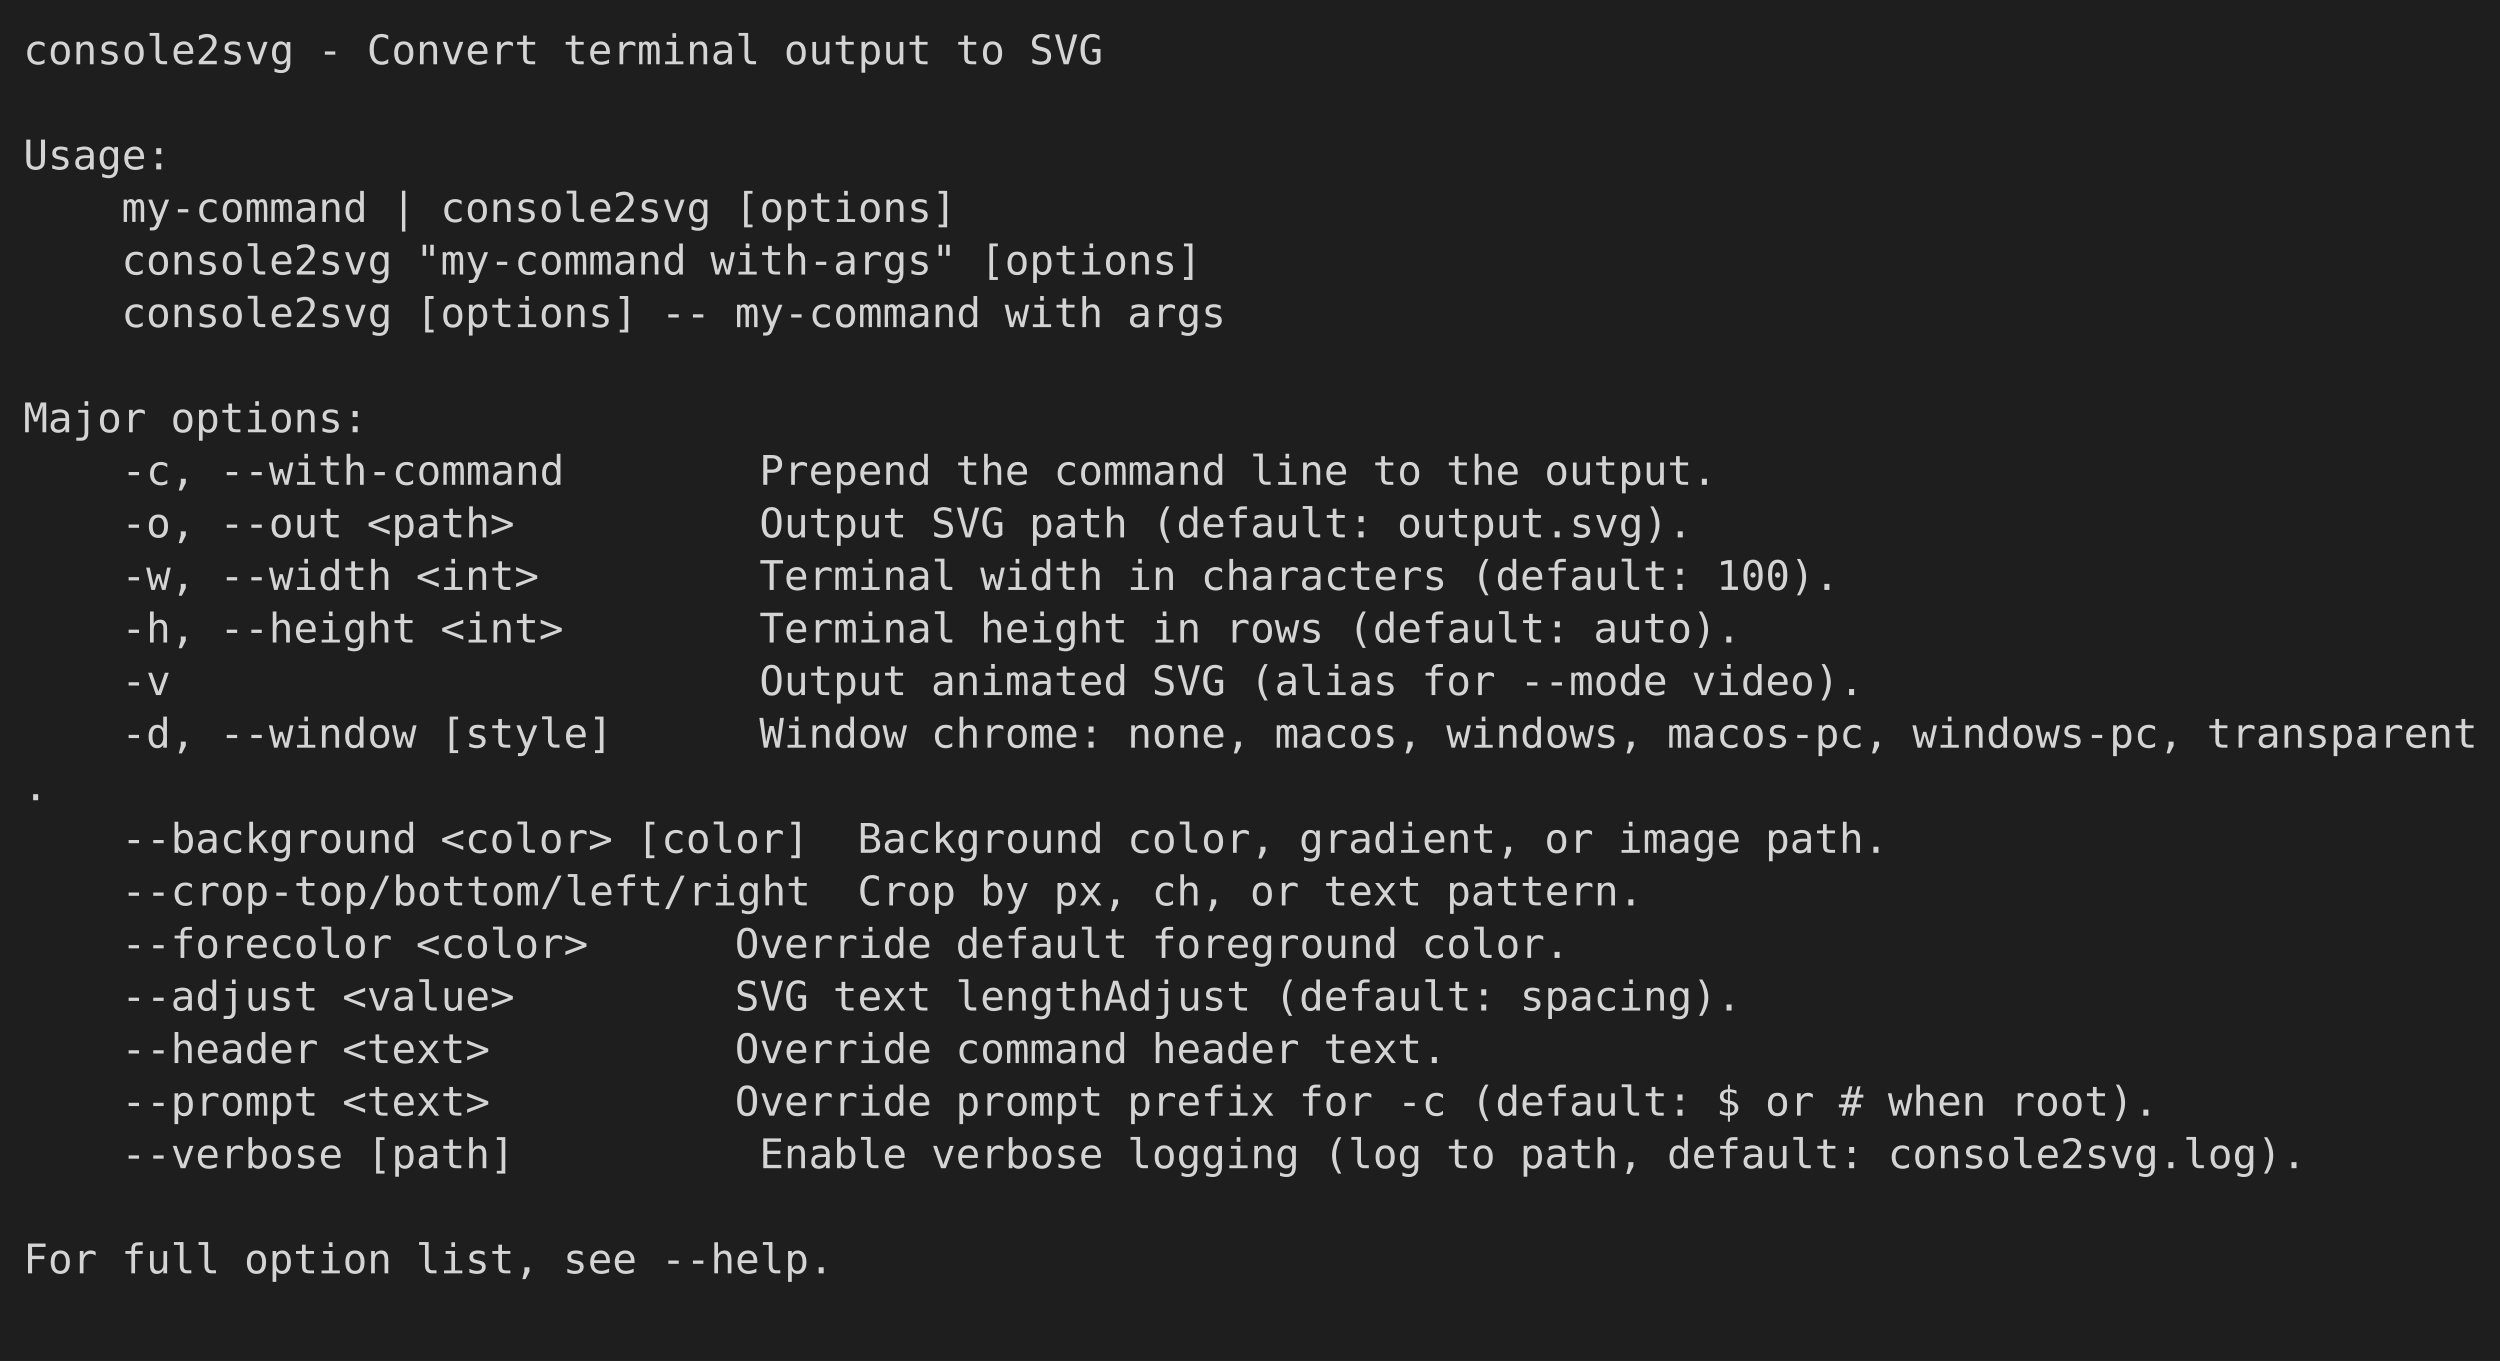
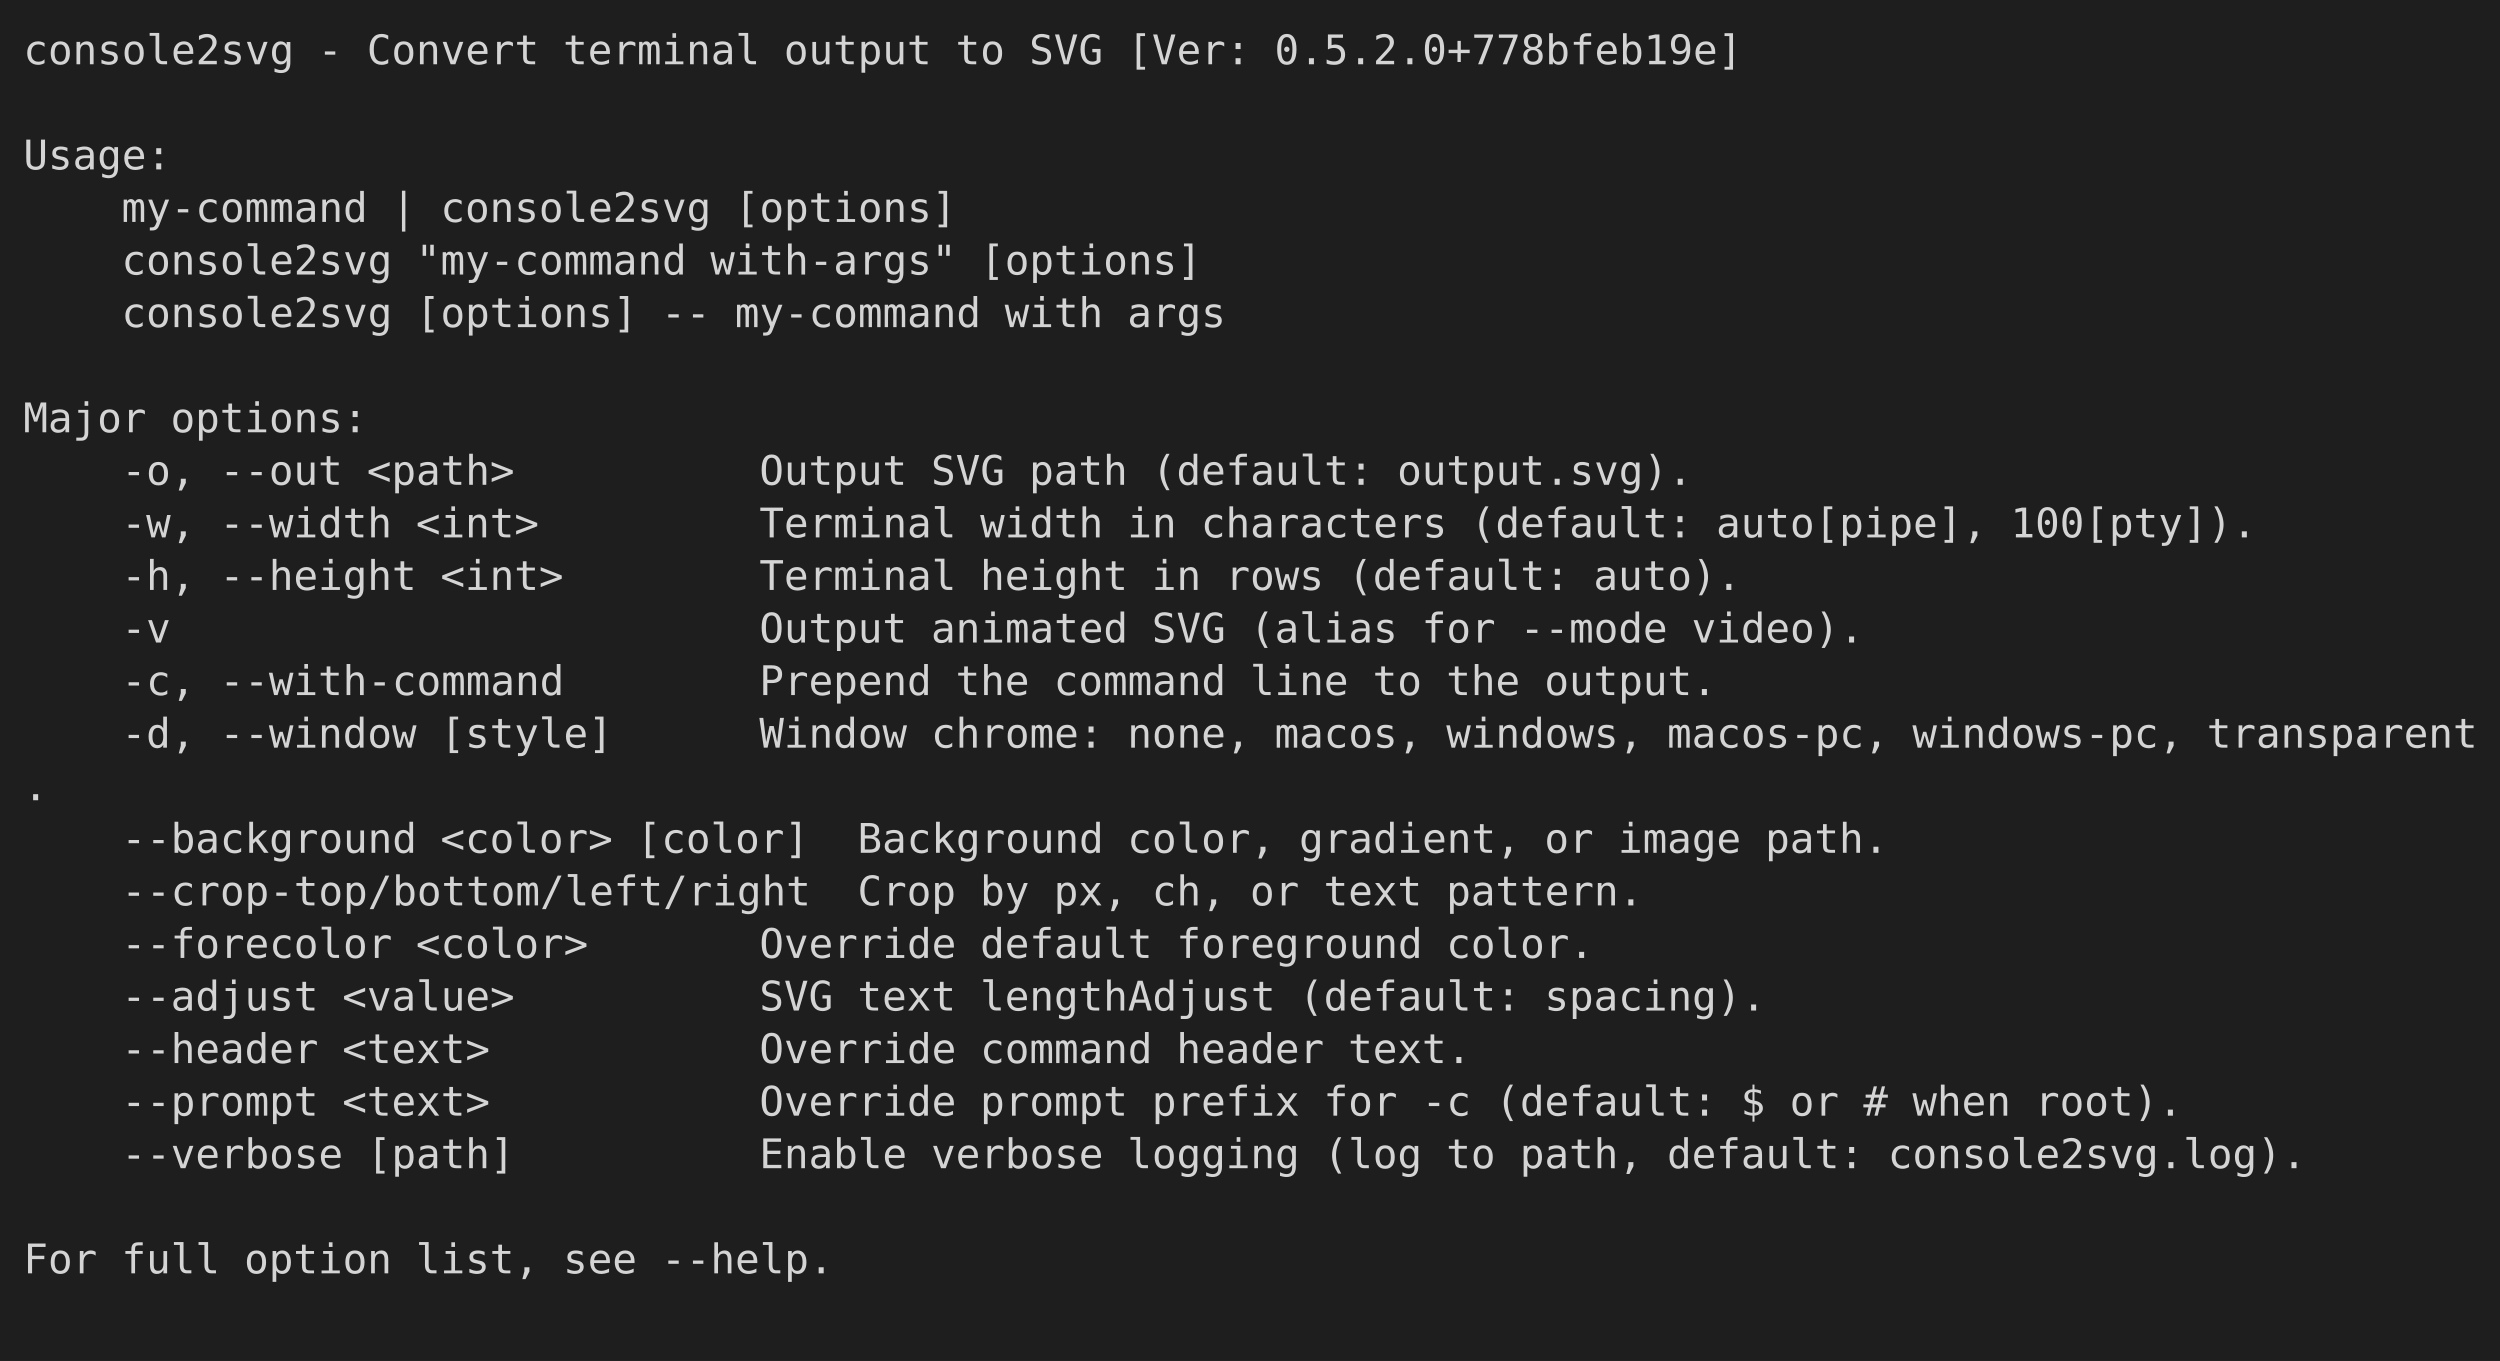
<svg xmlns="http://www.w3.org/2000/svg" viewBox="0 0 856 466" role="img" aria-label="console2svg output">
-   <style>.crt{font-family:ui-monospace,"Cascadia Mono","Segoe UI Mono","SFMono-Regular",Menlo,monospace;font-size:14px;}text{dominant-baseline:alphabetic;}.bg{shape-rendering:crispEdges;}</style>
+   <style>
+ .crt {
+   font-family: ui-monospace,"Cascadia Mono","Segoe UI Mono","SFMono-Regular",Menlo,monospace;
+   font-size: 14px;
+ }
+ text {
+   dominant-baseline: alphabetic;
+ }
+ .bg {
+   shape-rendering: crispEdges;
+ }
+ </style>
  <rect x="0" y="0" width="856" height="466" fill="#1e1e1e" />
  <g transform="translate(8 8)">
    <rect width="840" height="450" fill="#1e1e1e" />
    <text class="crt" x="0" y="14" fill="#d4d4d4" textLength="92.4" lengthAdjust="spacing">console2svg</text>
    <text class="crt" x="100.8" y="14" fill="#d4d4d4" textLength="8.4" lengthAdjust="spacing">-</text>
    <text class="crt" x="117.6" y="14" fill="#d4d4d4" textLength="58.8" lengthAdjust="spacing">Convert</text>
    <text class="crt" x="184.8" y="14" fill="#d4d4d4" textLength="67.2" lengthAdjust="spacing">terminal</text>
    <text class="crt" x="260.4" y="14" fill="#d4d4d4" textLength="50.4" lengthAdjust="spacing">output</text>
    <text class="crt" x="319.2" y="14" fill="#d4d4d4" textLength="16.8" lengthAdjust="spacing">to</text>
    <text class="crt" x="344.4" y="14" fill="#d4d4d4" textLength="25.2" lengthAdjust="spacing">SVG</text>
+     <text class="crt" x="378" y="14" fill="#d4d4d4" textLength="42" lengthAdjust="spacing">[Ver:</text>
+     <text class="crt" x="428.4" y="14" fill="#d4d4d4" textLength="159.6" lengthAdjust="spacing">0.5.2.0+778bfeb19e]</text>
    <text class="crt" x="0" y="50" fill="#d4d4d4" textLength="50.4" lengthAdjust="spacing">Usage:</text>
    <text class="crt" x="33.6" y="68" fill="#d4d4d4" textLength="84" lengthAdjust="spacing">my-command</text>
    <text class="crt" x="126" y="68" fill="#d4d4d4" textLength="8.4" lengthAdjust="spacing">|</text>
    <text class="crt" x="142.8" y="68" fill="#d4d4d4" textLength="92.4" lengthAdjust="spacing">console2svg</text>
    <text class="crt" x="243.6" y="68" fill="#d4d4d4" textLength="75.6" lengthAdjust="spacing">[options]</text>
    <text class="crt" x="33.6" y="86" fill="#d4d4d4" textLength="92.4" lengthAdjust="spacing">console2svg</text>
    <text class="crt" x="134.4" y="86" fill="#d4d4d4" textLength="92.4" lengthAdjust="spacing">"my-command</text>
    <text class="crt" x="235.2" y="86" fill="#d4d4d4" textLength="84" lengthAdjust="spacing">with-args"</text>
    <text class="crt" x="327.6" y="86" fill="#d4d4d4" textLength="75.6" lengthAdjust="spacing">[options]</text>
    <text class="crt" x="33.6" y="104" fill="#d4d4d4" textLength="92.4" lengthAdjust="spacing">console2svg</text>
    <text class="crt" x="134.4" y="104" fill="#d4d4d4" textLength="75.6" lengthAdjust="spacing">[options]</text>
    <text class="crt" x="218.4" y="104" fill="#d4d4d4" textLength="16.8" lengthAdjust="spacing">--</text>
    <text class="crt" x="243.6" y="104" fill="#d4d4d4" textLength="84" lengthAdjust="spacing">my-command</text>
    <text class="crt" x="336" y="104" fill="#d4d4d4" textLength="33.6" lengthAdjust="spacing">with</text>
    <text class="crt" x="378" y="104" fill="#d4d4d4" textLength="33.6" lengthAdjust="spacing">args</text>
    <text class="crt" x="0" y="140" fill="#d4d4d4" textLength="42" lengthAdjust="spacing">Major</text>
    <text class="crt" x="50.4" y="140" fill="#d4d4d4" textLength="67.2" lengthAdjust="spacing">options:</text>
-     <text class="crt" x="33.6" y="158" fill="#d4d4d4" textLength="25.2" lengthAdjust="spacing">-c,</text>
-     <text class="crt" x="67.2" y="158" fill="#d4d4d4" textLength="117.6" lengthAdjust="spacing">--with-command</text>
-     <text class="crt" x="252" y="158" fill="#d4d4d4" textLength="58.8" lengthAdjust="spacing">Prepend</text>
-     <text class="crt" x="319.2" y="158" fill="#d4d4d4" textLength="25.2" lengthAdjust="spacing">the</text>
-     <text class="crt" x="352.8" y="158" fill="#d4d4d4" textLength="58.8" lengthAdjust="spacing">command</text>
-     <text class="crt" x="420" y="158" fill="#d4d4d4" textLength="33.6" lengthAdjust="spacing">line</text>
-     <text class="crt" x="462" y="158" fill="#d4d4d4" textLength="16.8" lengthAdjust="spacing">to</text>
-     <text class="crt" x="487.2" y="158" fill="#d4d4d4" textLength="25.2" lengthAdjust="spacing">the</text>
-     <text class="crt" x="520.8" y="158" fill="#d4d4d4" textLength="58.8" lengthAdjust="spacing">output.</text>
-     <text class="crt" x="33.6" y="176" fill="#d4d4d4" textLength="25.2" lengthAdjust="spacing">-o,</text>
-     <text class="crt" x="67.2" y="176" fill="#d4d4d4" textLength="42" lengthAdjust="spacing">--out</text>
-     <text class="crt" x="117.6" y="176" fill="#d4d4d4" textLength="50.4" lengthAdjust="spacing">&lt;path&gt;</text>
-     <text class="crt" x="252" y="176" fill="#d4d4d4" textLength="50.4" lengthAdjust="spacing">Output</text>
-     <text class="crt" x="310.8" y="176" fill="#d4d4d4" textLength="25.2" lengthAdjust="spacing">SVG</text>
-     <text class="crt" x="344.4" y="176" fill="#d4d4d4" textLength="33.6" lengthAdjust="spacing">path</text>
-     <text class="crt" x="386.4" y="176" fill="#d4d4d4" textLength="75.6" lengthAdjust="spacing">(default:</text>
-     <text class="crt" x="470.4" y="176" fill="#d4d4d4" textLength="100.8" lengthAdjust="spacing">output.svg).</text>
-     <text class="crt" x="33.6" y="194" fill="#d4d4d4" textLength="25.2" lengthAdjust="spacing">-w,</text>
-     <text class="crt" x="67.2" y="194" fill="#d4d4d4" textLength="58.8" lengthAdjust="spacing">--width</text>
-     <text class="crt" x="134.4" y="194" fill="#d4d4d4" textLength="42" lengthAdjust="spacing">&lt;int&gt;</text>
+     <text class="crt" x="33.6" y="158" fill="#d4d4d4" textLength="25.2" lengthAdjust="spacing">-o,</text>
+     <text class="crt" x="67.2" y="158" fill="#d4d4d4" textLength="42" lengthAdjust="spacing">--out</text>
+     <text class="crt" x="117.6" y="158" fill="#d4d4d4" textLength="50.4" lengthAdjust="spacing">&lt;path&gt;</text>
+     <text class="crt" x="252" y="158" fill="#d4d4d4" textLength="50.4" lengthAdjust="spacing">Output</text>
+     <text class="crt" x="310.8" y="158" fill="#d4d4d4" textLength="25.2" lengthAdjust="spacing">SVG</text>
+     <text class="crt" x="344.4" y="158" fill="#d4d4d4" textLength="33.6" lengthAdjust="spacing">path</text>
+     <text class="crt" x="386.4" y="158" fill="#d4d4d4" textLength="75.6" lengthAdjust="spacing">(default:</text>
+     <text class="crt" x="470.4" y="158" fill="#d4d4d4" textLength="100.8" lengthAdjust="spacing">output.svg).</text>
+     <text class="crt" x="33.6" y="176" fill="#d4d4d4" textLength="25.2" lengthAdjust="spacing">-w,</text>
+     <text class="crt" x="67.2" y="176" fill="#d4d4d4" textLength="58.8" lengthAdjust="spacing">--width</text>
+     <text class="crt" x="134.4" y="176" fill="#d4d4d4" textLength="42" lengthAdjust="spacing">&lt;int&gt;</text>
+     <text class="crt" x="252" y="176" fill="#d4d4d4" textLength="67.2" lengthAdjust="spacing">Terminal</text>
+     <text class="crt" x="327.6" y="176" fill="#d4d4d4" textLength="42" lengthAdjust="spacing">width</text>
+     <text class="crt" x="378" y="176" fill="#d4d4d4" textLength="16.8" lengthAdjust="spacing">in</text>
+     <text class="crt" x="403.2" y="176" fill="#d4d4d4" textLength="84" lengthAdjust="spacing">characters</text>
+     <text class="crt" x="495.6" y="176" fill="#d4d4d4" textLength="75.6" lengthAdjust="spacing">(default:</text>
+     <text class="crt" x="579.6" y="176" fill="#d4d4d4" textLength="92.4" lengthAdjust="spacing">auto[pipe],</text>
+     <text class="crt" x="680.4" y="176" fill="#d4d4d4" textLength="84" lengthAdjust="spacing">100[pty]).</text>
+     <text class="crt" x="33.6" y="194" fill="#d4d4d4" textLength="25.2" lengthAdjust="spacing">-h,</text>
+     <text class="crt" x="67.2" y="194" fill="#d4d4d4" textLength="67.2" lengthAdjust="spacing">--height</text>
+     <text class="crt" x="142.8" y="194" fill="#d4d4d4" textLength="42" lengthAdjust="spacing">&lt;int&gt;</text>
    <text class="crt" x="252" y="194" fill="#d4d4d4" textLength="67.2" lengthAdjust="spacing">Terminal</text>
-     <text class="crt" x="327.6" y="194" fill="#d4d4d4" textLength="42" lengthAdjust="spacing">width</text>
-     <text class="crt" x="378" y="194" fill="#d4d4d4" textLength="16.8" lengthAdjust="spacing">in</text>
-     <text class="crt" x="403.2" y="194" fill="#d4d4d4" textLength="84" lengthAdjust="spacing">characters</text>
-     <text class="crt" x="495.6" y="194" fill="#d4d4d4" textLength="75.6" lengthAdjust="spacing">(default:</text>
-     <text class="crt" x="579.6" y="194" fill="#d4d4d4" textLength="42" lengthAdjust="spacing">100).</text>
-     <text class="crt" x="33.6" y="212" fill="#d4d4d4" textLength="25.2" lengthAdjust="spacing">-h,</text>
-     <text class="crt" x="67.2" y="212" fill="#d4d4d4" textLength="67.2" lengthAdjust="spacing">--height</text>
-     <text class="crt" x="142.8" y="212" fill="#d4d4d4" textLength="42" lengthAdjust="spacing">&lt;int&gt;</text>
-     <text class="crt" x="252" y="212" fill="#d4d4d4" textLength="67.2" lengthAdjust="spacing">Terminal</text>
-     <text class="crt" x="327.6" y="212" fill="#d4d4d4" textLength="50.4" lengthAdjust="spacing">height</text>
-     <text class="crt" x="386.4" y="212" fill="#d4d4d4" textLength="16.8" lengthAdjust="spacing">in</text>
-     <text class="crt" x="411.6" y="212" fill="#d4d4d4" textLength="33.6" lengthAdjust="spacing">rows</text>
-     <text class="crt" x="453.6" y="212" fill="#d4d4d4" textLength="75.6" lengthAdjust="spacing">(default:</text>
-     <text class="crt" x="537.6" y="212" fill="#d4d4d4" textLength="50.4" lengthAdjust="spacing">auto).</text>
-     <text class="crt" x="33.6" y="230" fill="#d4d4d4" textLength="16.8" lengthAdjust="spacing">-v</text>
-     <text class="crt" x="252" y="230" fill="#d4d4d4" textLength="50.4" lengthAdjust="spacing">Output</text>
-     <text class="crt" x="310.8" y="230" fill="#d4d4d4" textLength="67.2" lengthAdjust="spacing">animated</text>
-     <text class="crt" x="386.4" y="230" fill="#d4d4d4" textLength="25.2" lengthAdjust="spacing">SVG</text>
-     <text class="crt" x="420" y="230" fill="#d4d4d4" textLength="50.4" lengthAdjust="spacing">(alias</text>
-     <text class="crt" x="478.8" y="230" fill="#d4d4d4" textLength="25.2" lengthAdjust="spacing">for</text>
-     <text class="crt" x="512.4" y="230" fill="#d4d4d4" textLength="50.4" lengthAdjust="spacing">--mode</text>
-     <text class="crt" x="571.2" y="230" fill="#d4d4d4" textLength="58.8" lengthAdjust="spacing">video).</text>
+     <text class="crt" x="327.6" y="194" fill="#d4d4d4" textLength="50.4" lengthAdjust="spacing">height</text>
+     <text class="crt" x="386.4" y="194" fill="#d4d4d4" textLength="16.8" lengthAdjust="spacing">in</text>
+     <text class="crt" x="411.6" y="194" fill="#d4d4d4" textLength="33.6" lengthAdjust="spacing">rows</text>
+     <text class="crt" x="453.6" y="194" fill="#d4d4d4" textLength="75.6" lengthAdjust="spacing">(default:</text>
+     <text class="crt" x="537.6" y="194" fill="#d4d4d4" textLength="50.4" lengthAdjust="spacing">auto).</text>
+     <text class="crt" x="33.6" y="212" fill="#d4d4d4" textLength="16.8" lengthAdjust="spacing">-v</text>
+     <text class="crt" x="252" y="212" fill="#d4d4d4" textLength="50.4" lengthAdjust="spacing">Output</text>
+     <text class="crt" x="310.8" y="212" fill="#d4d4d4" textLength="67.2" lengthAdjust="spacing">animated</text>
+     <text class="crt" x="386.4" y="212" fill="#d4d4d4" textLength="25.2" lengthAdjust="spacing">SVG</text>
+     <text class="crt" x="420" y="212" fill="#d4d4d4" textLength="50.4" lengthAdjust="spacing">(alias</text>
+     <text class="crt" x="478.8" y="212" fill="#d4d4d4" textLength="25.2" lengthAdjust="spacing">for</text>
+     <text class="crt" x="512.4" y="212" fill="#d4d4d4" textLength="50.4" lengthAdjust="spacing">--mode</text>
+     <text class="crt" x="571.2" y="212" fill="#d4d4d4" textLength="58.8" lengthAdjust="spacing">video).</text>
+     <text class="crt" x="33.6" y="230" fill="#d4d4d4" textLength="25.2" lengthAdjust="spacing">-c,</text>
+     <text class="crt" x="67.2" y="230" fill="#d4d4d4" textLength="117.6" lengthAdjust="spacing">--with-command</text>
+     <text class="crt" x="252" y="230" fill="#d4d4d4" textLength="58.8" lengthAdjust="spacing">Prepend</text>
+     <text class="crt" x="319.2" y="230" fill="#d4d4d4" textLength="25.2" lengthAdjust="spacing">the</text>
+     <text class="crt" x="352.8" y="230" fill="#d4d4d4" textLength="58.8" lengthAdjust="spacing">command</text>
+     <text class="crt" x="420" y="230" fill="#d4d4d4" textLength="33.6" lengthAdjust="spacing">line</text>
+     <text class="crt" x="462" y="230" fill="#d4d4d4" textLength="16.8" lengthAdjust="spacing">to</text>
+     <text class="crt" x="487.2" y="230" fill="#d4d4d4" textLength="25.2" lengthAdjust="spacing">the</text>
+     <text class="crt" x="520.8" y="230" fill="#d4d4d4" textLength="58.8" lengthAdjust="spacing">output.</text>
    <text class="crt" x="33.6" y="248" fill="#d4d4d4" textLength="25.2" lengthAdjust="spacing">-d,</text>
    <text class="crt" x="67.2" y="248" fill="#d4d4d4" textLength="67.2" lengthAdjust="spacing">--window</text>
    <text class="crt" x="142.8" y="248" fill="#d4d4d4" textLength="58.8" lengthAdjust="spacing">[style]</text>
    <text class="crt" x="252" y="248" fill="#d4d4d4" textLength="50.4" lengthAdjust="spacing">Window</text>
    <text class="crt" x="310.8" y="248" fill="#d4d4d4" textLength="58.8" lengthAdjust="spacing">chrome:</text>
    <text class="crt" x="378" y="248" fill="#d4d4d4" textLength="42" lengthAdjust="spacing">none,</text>
    <text class="crt" x="428.4" y="248" fill="#d4d4d4" textLength="50.4" lengthAdjust="spacing">macos,</text>
    <text class="crt" x="487.2" y="248" fill="#d4d4d4" textLength="67.2" lengthAdjust="spacing">windows,</text>
    <text class="crt" x="562.8" y="248" fill="#d4d4d4" textLength="75.6" lengthAdjust="spacing">macos-pc,</text>
    <text class="crt" x="646.8" y="248" fill="#d4d4d4" textLength="92.4" lengthAdjust="spacing">windows-pc,</text>
    <text class="crt" x="747.6" y="248" fill="#d4d4d4" textLength="92.4" lengthAdjust="spacing">transparent</text>
    <text class="crt" x="0" y="266" fill="#d4d4d4" textLength="8.4" lengthAdjust="spacing">.</text>
    <text class="crt" x="33.6" y="284" fill="#d4d4d4" textLength="100.8" lengthAdjust="spacing">--background</text>
    <text class="crt" x="142.8" y="284" fill="#d4d4d4" textLength="58.8" lengthAdjust="spacing">&lt;color&gt;</text>
    <text class="crt" x="210" y="284" fill="#d4d4d4" textLength="58.8" lengthAdjust="spacing">[color]</text>
    <text class="crt" x="285.6" y="284" fill="#d4d4d4" textLength="84" lengthAdjust="spacing">Background</text>
    <text class="crt" x="378" y="284" fill="#d4d4d4" textLength="50.4" lengthAdjust="spacing">color,</text>
    <text class="crt" x="436.8" y="284" fill="#d4d4d4" textLength="75.6" lengthAdjust="spacing">gradient,</text>
    <text class="crt" x="520.8" y="284" fill="#d4d4d4" textLength="16.8" lengthAdjust="spacing">or</text>
    <text class="crt" x="546" y="284" fill="#d4d4d4" textLength="42" lengthAdjust="spacing">image</text>
    <text class="crt" x="596.4" y="284" fill="#d4d4d4" textLength="42" lengthAdjust="spacing">path.</text>
    <text class="crt" x="33.6" y="302" fill="#d4d4d4" textLength="235.2" lengthAdjust="spacing">--crop-top/bottom/left/right</text>
    <text class="crt" x="285.6" y="302" fill="#d4d4d4" textLength="33.6" lengthAdjust="spacing">Crop</text>
    <text class="crt" x="327.6" y="302" fill="#d4d4d4" textLength="16.8" lengthAdjust="spacing">by</text>
    <text class="crt" x="352.8" y="302" fill="#d4d4d4" textLength="25.2" lengthAdjust="spacing">px,</text>
    <text class="crt" x="386.4" y="302" fill="#d4d4d4" textLength="25.2" lengthAdjust="spacing">ch,</text>
    <text class="crt" x="420" y="302" fill="#d4d4d4" textLength="16.8" lengthAdjust="spacing">or</text>
    <text class="crt" x="445.2" y="302" fill="#d4d4d4" textLength="33.6" lengthAdjust="spacing">text</text>
    <text class="crt" x="487.2" y="302" fill="#d4d4d4" textLength="67.2" lengthAdjust="spacing">pattern.</text>
    <text class="crt" x="33.6" y="320" fill="#d4d4d4" textLength="92.4" lengthAdjust="spacing">--forecolor</text>
    <text class="crt" x="134.4" y="320" fill="#d4d4d4" textLength="58.8" lengthAdjust="spacing">&lt;color&gt;</text>
-     <text class="crt" x="243.6" y="320" fill="#d4d4d4" textLength="67.2" lengthAdjust="spacing">Override</text>
-     <text class="crt" x="319.2" y="320" fill="#d4d4d4" textLength="58.8" lengthAdjust="spacing">default</text>
-     <text class="crt" x="386.4" y="320" fill="#d4d4d4" textLength="84" lengthAdjust="spacing">foreground</text>
-     <text class="crt" x="478.8" y="320" fill="#d4d4d4" textLength="50.4" lengthAdjust="spacing">color.</text>
+     <text class="crt" x="252" y="320" fill="#d4d4d4" textLength="67.2" lengthAdjust="spacing">Override</text>
+     <text class="crt" x="327.6" y="320" fill="#d4d4d4" textLength="58.8" lengthAdjust="spacing">default</text>
+     <text class="crt" x="394.8" y="320" fill="#d4d4d4" textLength="84" lengthAdjust="spacing">foreground</text>
+     <text class="crt" x="487.2" y="320" fill="#d4d4d4" textLength="50.4" lengthAdjust="spacing">color.</text>
    <text class="crt" x="33.6" y="338" fill="#d4d4d4" textLength="67.2" lengthAdjust="spacing">--adjust</text>
    <text class="crt" x="109.2" y="338" fill="#d4d4d4" textLength="58.8" lengthAdjust="spacing">&lt;value&gt;</text>
-     <text class="crt" x="243.6" y="338" fill="#d4d4d4" textLength="25.2" lengthAdjust="spacing">SVG</text>
-     <text class="crt" x="277.2" y="338" fill="#d4d4d4" textLength="33.6" lengthAdjust="spacing">text</text>
-     <text class="crt" x="319.2" y="338" fill="#d4d4d4" textLength="100.8" lengthAdjust="spacing">lengthAdjust</text>
-     <text class="crt" x="428.4" y="338" fill="#d4d4d4" textLength="75.6" lengthAdjust="spacing">(default:</text>
-     <text class="crt" x="512.4" y="338" fill="#d4d4d4" textLength="75.6" lengthAdjust="spacing">spacing).</text>
+     <text class="crt" x="252" y="338" fill="#d4d4d4" textLength="25.2" lengthAdjust="spacing">SVG</text>
+     <text class="crt" x="285.6" y="338" fill="#d4d4d4" textLength="33.6" lengthAdjust="spacing">text</text>
+     <text class="crt" x="327.6" y="338" fill="#d4d4d4" textLength="100.8" lengthAdjust="spacing">lengthAdjust</text>
+     <text class="crt" x="436.8" y="338" fill="#d4d4d4" textLength="75.6" lengthAdjust="spacing">(default:</text>
+     <text class="crt" x="520.8" y="338" fill="#d4d4d4" textLength="75.6" lengthAdjust="spacing">spacing).</text>
    <text class="crt" x="33.6" y="356" fill="#d4d4d4" textLength="67.2" lengthAdjust="spacing">--header</text>
    <text class="crt" x="109.2" y="356" fill="#d4d4d4" textLength="50.4" lengthAdjust="spacing">&lt;text&gt;</text>
-     <text class="crt" x="243.6" y="356" fill="#d4d4d4" textLength="67.2" lengthAdjust="spacing">Override</text>
-     <text class="crt" x="319.2" y="356" fill="#d4d4d4" textLength="58.8" lengthAdjust="spacing">command</text>
-     <text class="crt" x="386.4" y="356" fill="#d4d4d4" textLength="50.4" lengthAdjust="spacing">header</text>
-     <text class="crt" x="445.2" y="356" fill="#d4d4d4" textLength="42" lengthAdjust="spacing">text.</text>
+     <text class="crt" x="252" y="356" fill="#d4d4d4" textLength="67.2" lengthAdjust="spacing">Override</text>
+     <text class="crt" x="327.6" y="356" fill="#d4d4d4" textLength="58.8" lengthAdjust="spacing">command</text>
+     <text class="crt" x="394.8" y="356" fill="#d4d4d4" textLength="50.4" lengthAdjust="spacing">header</text>
+     <text class="crt" x="453.6" y="356" fill="#d4d4d4" textLength="42" lengthAdjust="spacing">text.</text>
    <text class="crt" x="33.6" y="374" fill="#d4d4d4" textLength="67.2" lengthAdjust="spacing">--prompt</text>
    <text class="crt" x="109.2" y="374" fill="#d4d4d4" textLength="50.4" lengthAdjust="spacing">&lt;text&gt;</text>
-     <text class="crt" x="243.6" y="374" fill="#d4d4d4" textLength="67.2" lengthAdjust="spacing">Override</text>
-     <text class="crt" x="319.2" y="374" fill="#d4d4d4" textLength="50.4" lengthAdjust="spacing">prompt</text>
-     <text class="crt" x="378" y="374" fill="#d4d4d4" textLength="50.4" lengthAdjust="spacing">prefix</text>
-     <text class="crt" x="436.8" y="374" fill="#d4d4d4" textLength="25.2" lengthAdjust="spacing">for</text>
-     <text class="crt" x="470.4" y="374" fill="#d4d4d4" textLength="16.8" lengthAdjust="spacing">-c</text>
-     <text class="crt" x="495.6" y="374" fill="#d4d4d4" textLength="75.6" lengthAdjust="spacing">(default:</text>
-     <text class="crt" x="579.6" y="374" fill="#d4d4d4" textLength="8.4" lengthAdjust="spacing">$</text>
-     <text class="crt" x="596.4" y="374" fill="#d4d4d4" textLength="16.8" lengthAdjust="spacing">or</text>
-     <text class="crt" x="621.6" y="374" fill="#d4d4d4" textLength="8.4" lengthAdjust="spacing">#</text>
-     <text class="crt" x="638.4" y="374" fill="#d4d4d4" textLength="33.6" lengthAdjust="spacing">when</text>
-     <text class="crt" x="680.4" y="374" fill="#d4d4d4" textLength="50.4" lengthAdjust="spacing">root).</text>
+     <text class="crt" x="252" y="374" fill="#d4d4d4" textLength="67.2" lengthAdjust="spacing">Override</text>
+     <text class="crt" x="327.6" y="374" fill="#d4d4d4" textLength="50.4" lengthAdjust="spacing">prompt</text>
+     <text class="crt" x="386.4" y="374" fill="#d4d4d4" textLength="50.4" lengthAdjust="spacing">prefix</text>
+     <text class="crt" x="445.2" y="374" fill="#d4d4d4" textLength="25.2" lengthAdjust="spacing">for</text>
+     <text class="crt" x="478.8" y="374" fill="#d4d4d4" textLength="16.8" lengthAdjust="spacing">-c</text>
+     <text class="crt" x="504" y="374" fill="#d4d4d4" textLength="75.6" lengthAdjust="spacing">(default:</text>
+     <text class="crt" x="588" y="374" fill="#d4d4d4" textLength="8.4" lengthAdjust="spacing">$</text>
+     <text class="crt" x="604.8" y="374" fill="#d4d4d4" textLength="16.8" lengthAdjust="spacing">or</text>
+     <text class="crt" x="630" y="374" fill="#d4d4d4" textLength="8.4" lengthAdjust="spacing">#</text>
+     <text class="crt" x="646.8" y="374" fill="#d4d4d4" textLength="33.6" lengthAdjust="spacing">when</text>
+     <text class="crt" x="688.8" y="374" fill="#d4d4d4" textLength="50.4" lengthAdjust="spacing">root).</text>
    <text class="crt" x="33.6" y="392" fill="#d4d4d4" textLength="75.6" lengthAdjust="spacing">--verbose</text>
    <text class="crt" x="117.6" y="392" fill="#d4d4d4" textLength="50.4" lengthAdjust="spacing">[path]</text>
    <text class="crt" x="252" y="392" fill="#d4d4d4" textLength="50.4" lengthAdjust="spacing">Enable</text>
    <text class="crt" x="310.8" y="392" fill="#d4d4d4" textLength="58.8" lengthAdjust="spacing">verbose</text>
    <text class="crt" x="378" y="392" fill="#d4d4d4" textLength="58.8" lengthAdjust="spacing">logging</text>
    <text class="crt" x="445.2" y="392" fill="#d4d4d4" textLength="33.6" lengthAdjust="spacing">(log</text>
    <text class="crt" x="487.2" y="392" fill="#d4d4d4" textLength="16.8" lengthAdjust="spacing">to</text>
    <text class="crt" x="512.4" y="392" fill="#d4d4d4" textLength="42" lengthAdjust="spacing">path,</text>
    <text class="crt" x="562.8" y="392" fill="#d4d4d4" textLength="67.2" lengthAdjust="spacing">default:</text>
    <text class="crt" x="638.4" y="392" fill="#d4d4d4" textLength="142.8" lengthAdjust="spacing">console2svg.log).</text>
    <text class="crt" x="0" y="428" fill="#d4d4d4" textLength="25.2" lengthAdjust="spacing">For</text>
    <text class="crt" x="33.6" y="428" fill="#d4d4d4" textLength="33.6" lengthAdjust="spacing">full</text>
    <text class="crt" x="75.6" y="428" fill="#d4d4d4" textLength="50.4" lengthAdjust="spacing">option</text>
    <text class="crt" x="134.4" y="428" fill="#d4d4d4" textLength="42" lengthAdjust="spacing">list,</text>
    <text class="crt" x="184.8" y="428" fill="#d4d4d4" textLength="25.2" lengthAdjust="spacing">see</text>
    <text class="crt" x="218.4" y="428" fill="#d4d4d4" textLength="58.8" lengthAdjust="spacing">--help.</text>
  </g>
</svg>
